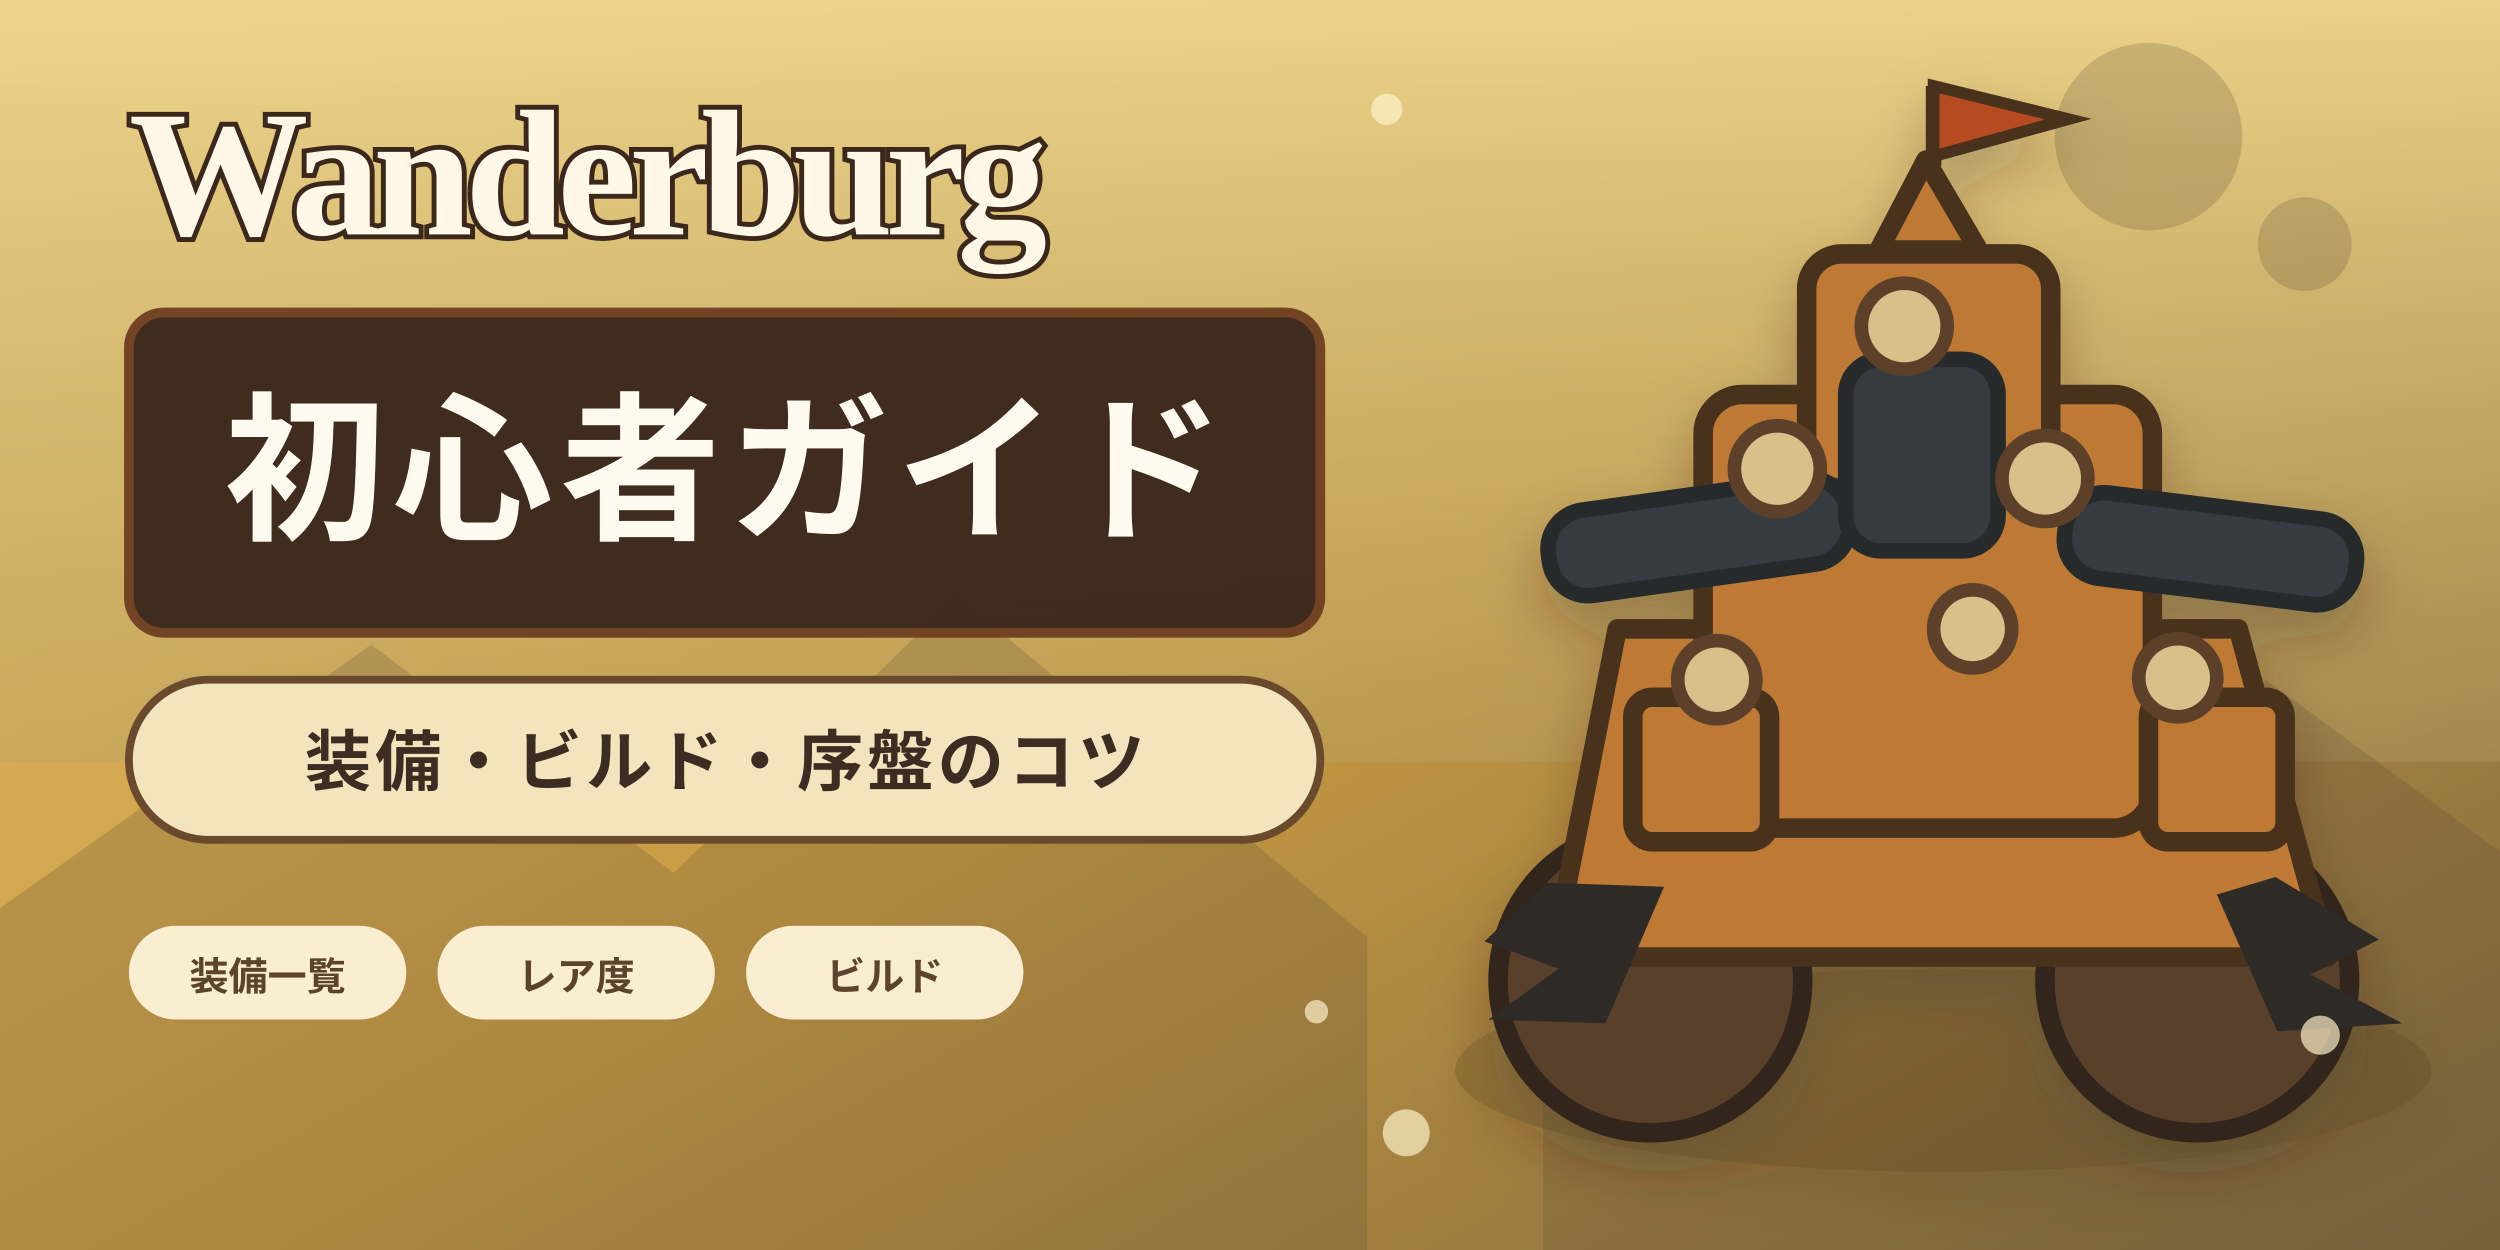
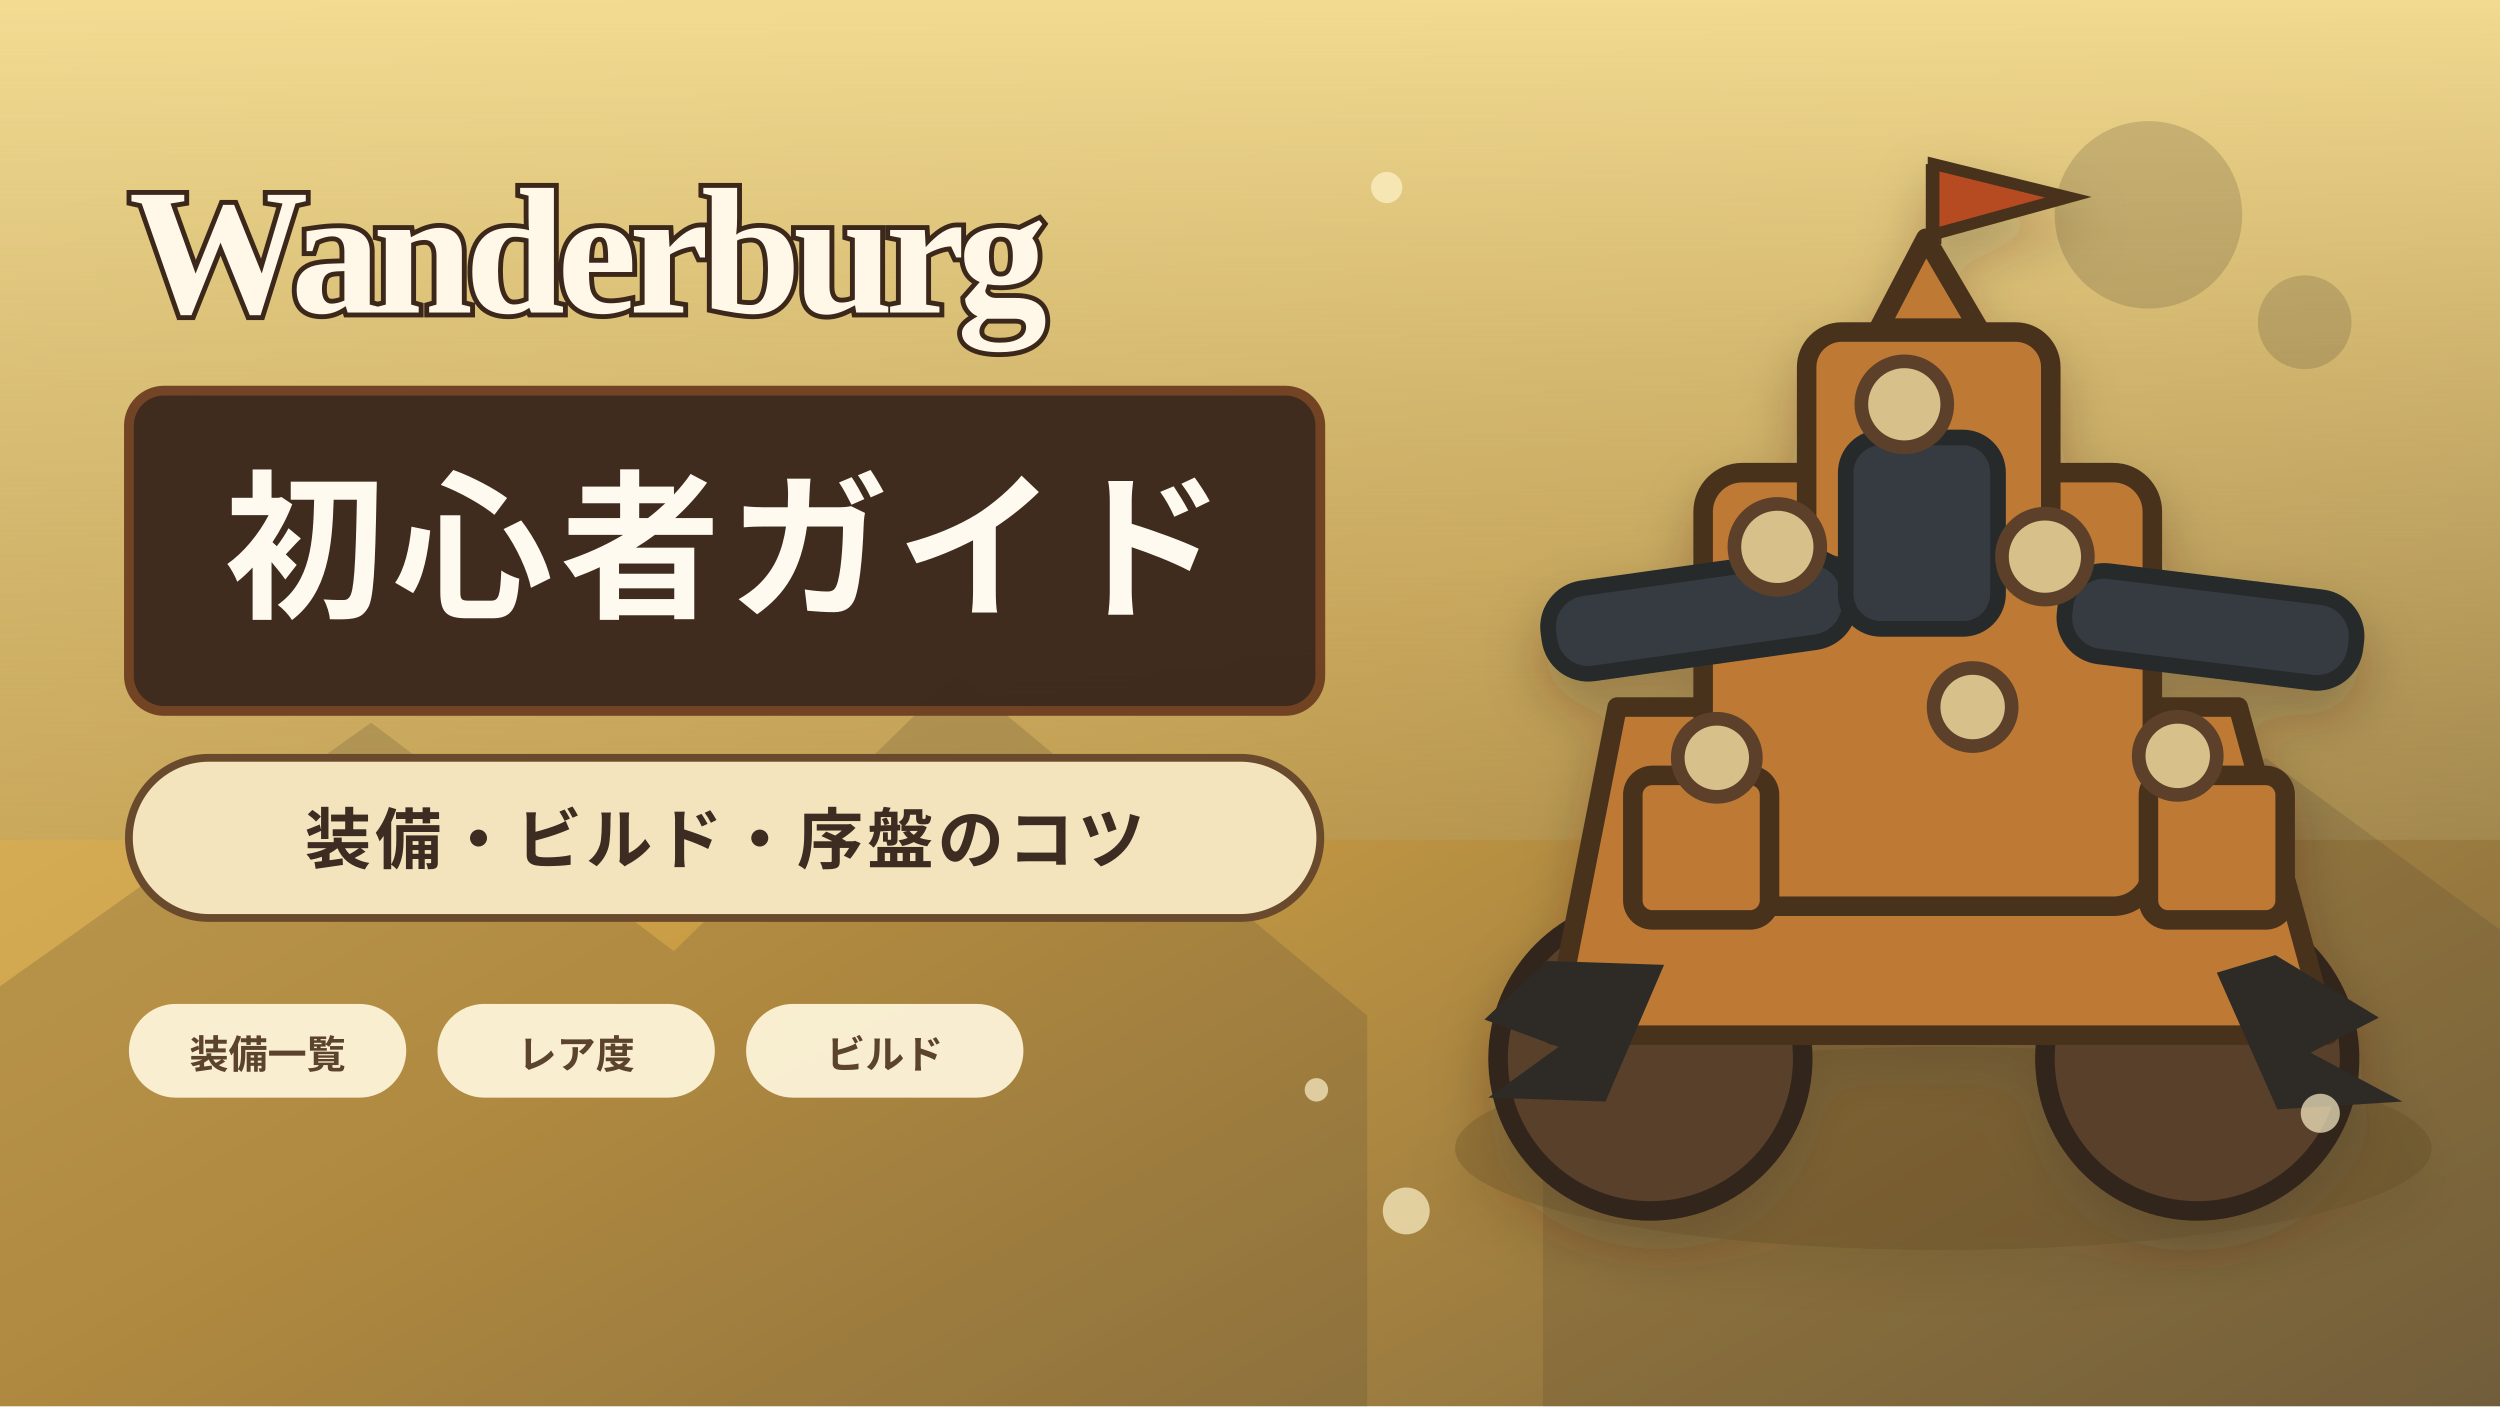
- <svg xmlns="http://www.w3.org/2000/svg" viewBox="0 40 1280 640" role="img" aria-labelledby="title desc">
+ <svg xmlns="http://www.w3.org/2000/svg" viewBox="0 0 1280 720" role="img" aria-labelledby="title desc">
  <defs>
    <linearGradient id="bg" x1="0" y1="0" x2="1" y2="1">
      <stop offset="0" stop-color="#e8c56d" />
      <stop offset="0.5" stop-color="#c89b43" />
      <stop offset="1" stop-color="#78633d" />
    </linearGradient>
    <linearGradient id="sky" x1="0" y1="0" x2="0" y2="1">
      <stop offset="0" stop-color="#f4dd94" stop-opacity="0.95" />
      <stop offset="1" stop-color="#b6a36a" stop-opacity="0.35" />
    </linearGradient>
    <filter id="shadow" x="-30%" y="-30%" width="160%" height="160%">
      <feDropShadow dx="0" dy="14" stdDeviation="14" flood-color="#332319" flood-opacity="0.28" />
    </filter>
  </defs>
  <rect width="1280" height="720" fill="url(#bg)" />
  <rect width="1280" height="430" fill="url(#sky)" />
  <g opacity="0.22" fill="#574a31">
    <circle cx="1100" cy="110" r="48" />
    <circle cx="1180" cy="165" r="24" />
    <circle cx="1010" cy="185" r="19" />
    <path d="M0 505 190 370 345 487 490 345 700 520V720H0Z" />
    <path d="M790 525 945 398 1070 468 1160 388 1280 476V720H790Z" />
  </g>
  <g transform="translate(760 112)" filter="url(#shadow)">
    <ellipse cx="235" cy="476" rx="250" ry="52" fill="#584127" opacity="0.28" />
    <g fill="#59402b" stroke="#33251c" stroke-width="10" stroke-linejoin="round">
      <circle cx="85" cy="430" r="78" />
      <circle cx="365" cy="430" r="78" />
    </g>
    <g fill="#be7a35" stroke="#49311f" stroke-width="10" stroke-linejoin="round">
      <path d="M68 250 386 250 432 418H35Z" />
      <rect x="112" y="130" width="230" height="222" rx="20" />
      <rect x="165" y="58" width="125" height="120" rx="18" />
      <path d="M202 56 226 10 253 56Z" />
      <rect x="76" y="285" width="70" height="74" rx="10" />
      <rect x="340" y="285" width="70" height="74" rx="10" />
    </g>
    <g fill="#353b3f" stroke="#272a2c" stroke-width="8">
      <rect x="30" y="192" width="155" height="44" rx="20" transform="rotate(-8 30 192)" />
      <rect x="300" y="178" width="150" height="44" rx="20" transform="rotate(7 300 178)" />
      <rect x="185" y="112" width="78" height="98" rx="18" />
    </g>
    <g fill="#d8c08b" stroke="#5c412a" stroke-width="7">
      <circle cx="150" cy="168" r="22" />
      <circle cx="215" cy="95" r="22" />
      <circle cx="287" cy="173" r="22" />
      <circle cx="119" cy="276" r="20" />
      <circle cx="250" cy="250" r="20" />
      <circle cx="355" cy="275" r="20" />
    </g>
    <path d="M32 380 0 410 38 424 2 450 62 452 92 382Z" fill="#2f2b25" />
    <path d="M405 377 458 409 423 427 470 452 406 456 375 386Z" fill="#2f2b25" />
    <path d="M230 13V-28" stroke="#49311f" stroke-width="8" />
    <path d="M230-28 299-11 230 8Z" fill="#b64b22" stroke="#49311f" stroke-width="6" />
  </g>
  <g transform="translate(66 72)">
    <text x="0" y="88" fill="#fff8e8" font-family="Georgia, 'Times New Roman', serif" font-size="92" font-weight="700" letter-spacing="-4" stroke="#3b281b" stroke-width="5" paint-order="stroke">Wanderburg</text>
    <rect x="0" y="128" width="610" height="164" rx="18" fill="#39261b" opacity="0.96" stroke="#6e3f21" stroke-width="5" />
    <text x="305" y="238" text-anchor="middle" fill="#fffaf0" font-family="'Noto Sans JP','Yu Gothic',sans-serif" font-size="82" font-weight="800" letter-spacing="4">初心者ガイド</text>
    <rect x="0" y="316" width="610" height="82" rx="41" fill="#f3e4bd" stroke="#6a4a2d" stroke-width="4" />
    <text x="305" y="370" text-anchor="middle" fill="#3c2c22" font-family="'Noto Sans JP','Yu Gothic',sans-serif" font-size="34" font-weight="700" letter-spacing="2">装備・ビルド・序盤のコツ</text>
    <g transform="translate(0 442)" font-family="'Noto Sans JP','Yu Gothic',sans-serif">
      <rect width="142" height="48" rx="24" fill="#fff6dc" opacity="0.92" />
      <text x="71" y="33" text-anchor="middle" fill="#5b432d" font-size="20" font-weight="700">装備一覧</text>
      <rect x="158" width="142" height="48" rx="24" fill="#fff6dc" opacity="0.92" />
      <text x="229" y="33" text-anchor="middle" fill="#5b432d" font-size="20" font-weight="700">レア度</text>
      <rect x="316" width="142" height="48" rx="24" fill="#fff6dc" opacity="0.92" />
      <text x="387" y="33" text-anchor="middle" fill="#5b432d" font-size="20" font-weight="700">ビルド</text>
    </g>
  </g>
  <g fill="#fff3cb" opacity="0.68">
    <circle cx="710" cy="96" r="8" />
    <circle cx="720" cy="620" r="12" />
    <circle cx="1188" cy="570" r="10" />
    <circle cx="674" cy="558" r="6" />
  </g>
</svg>
